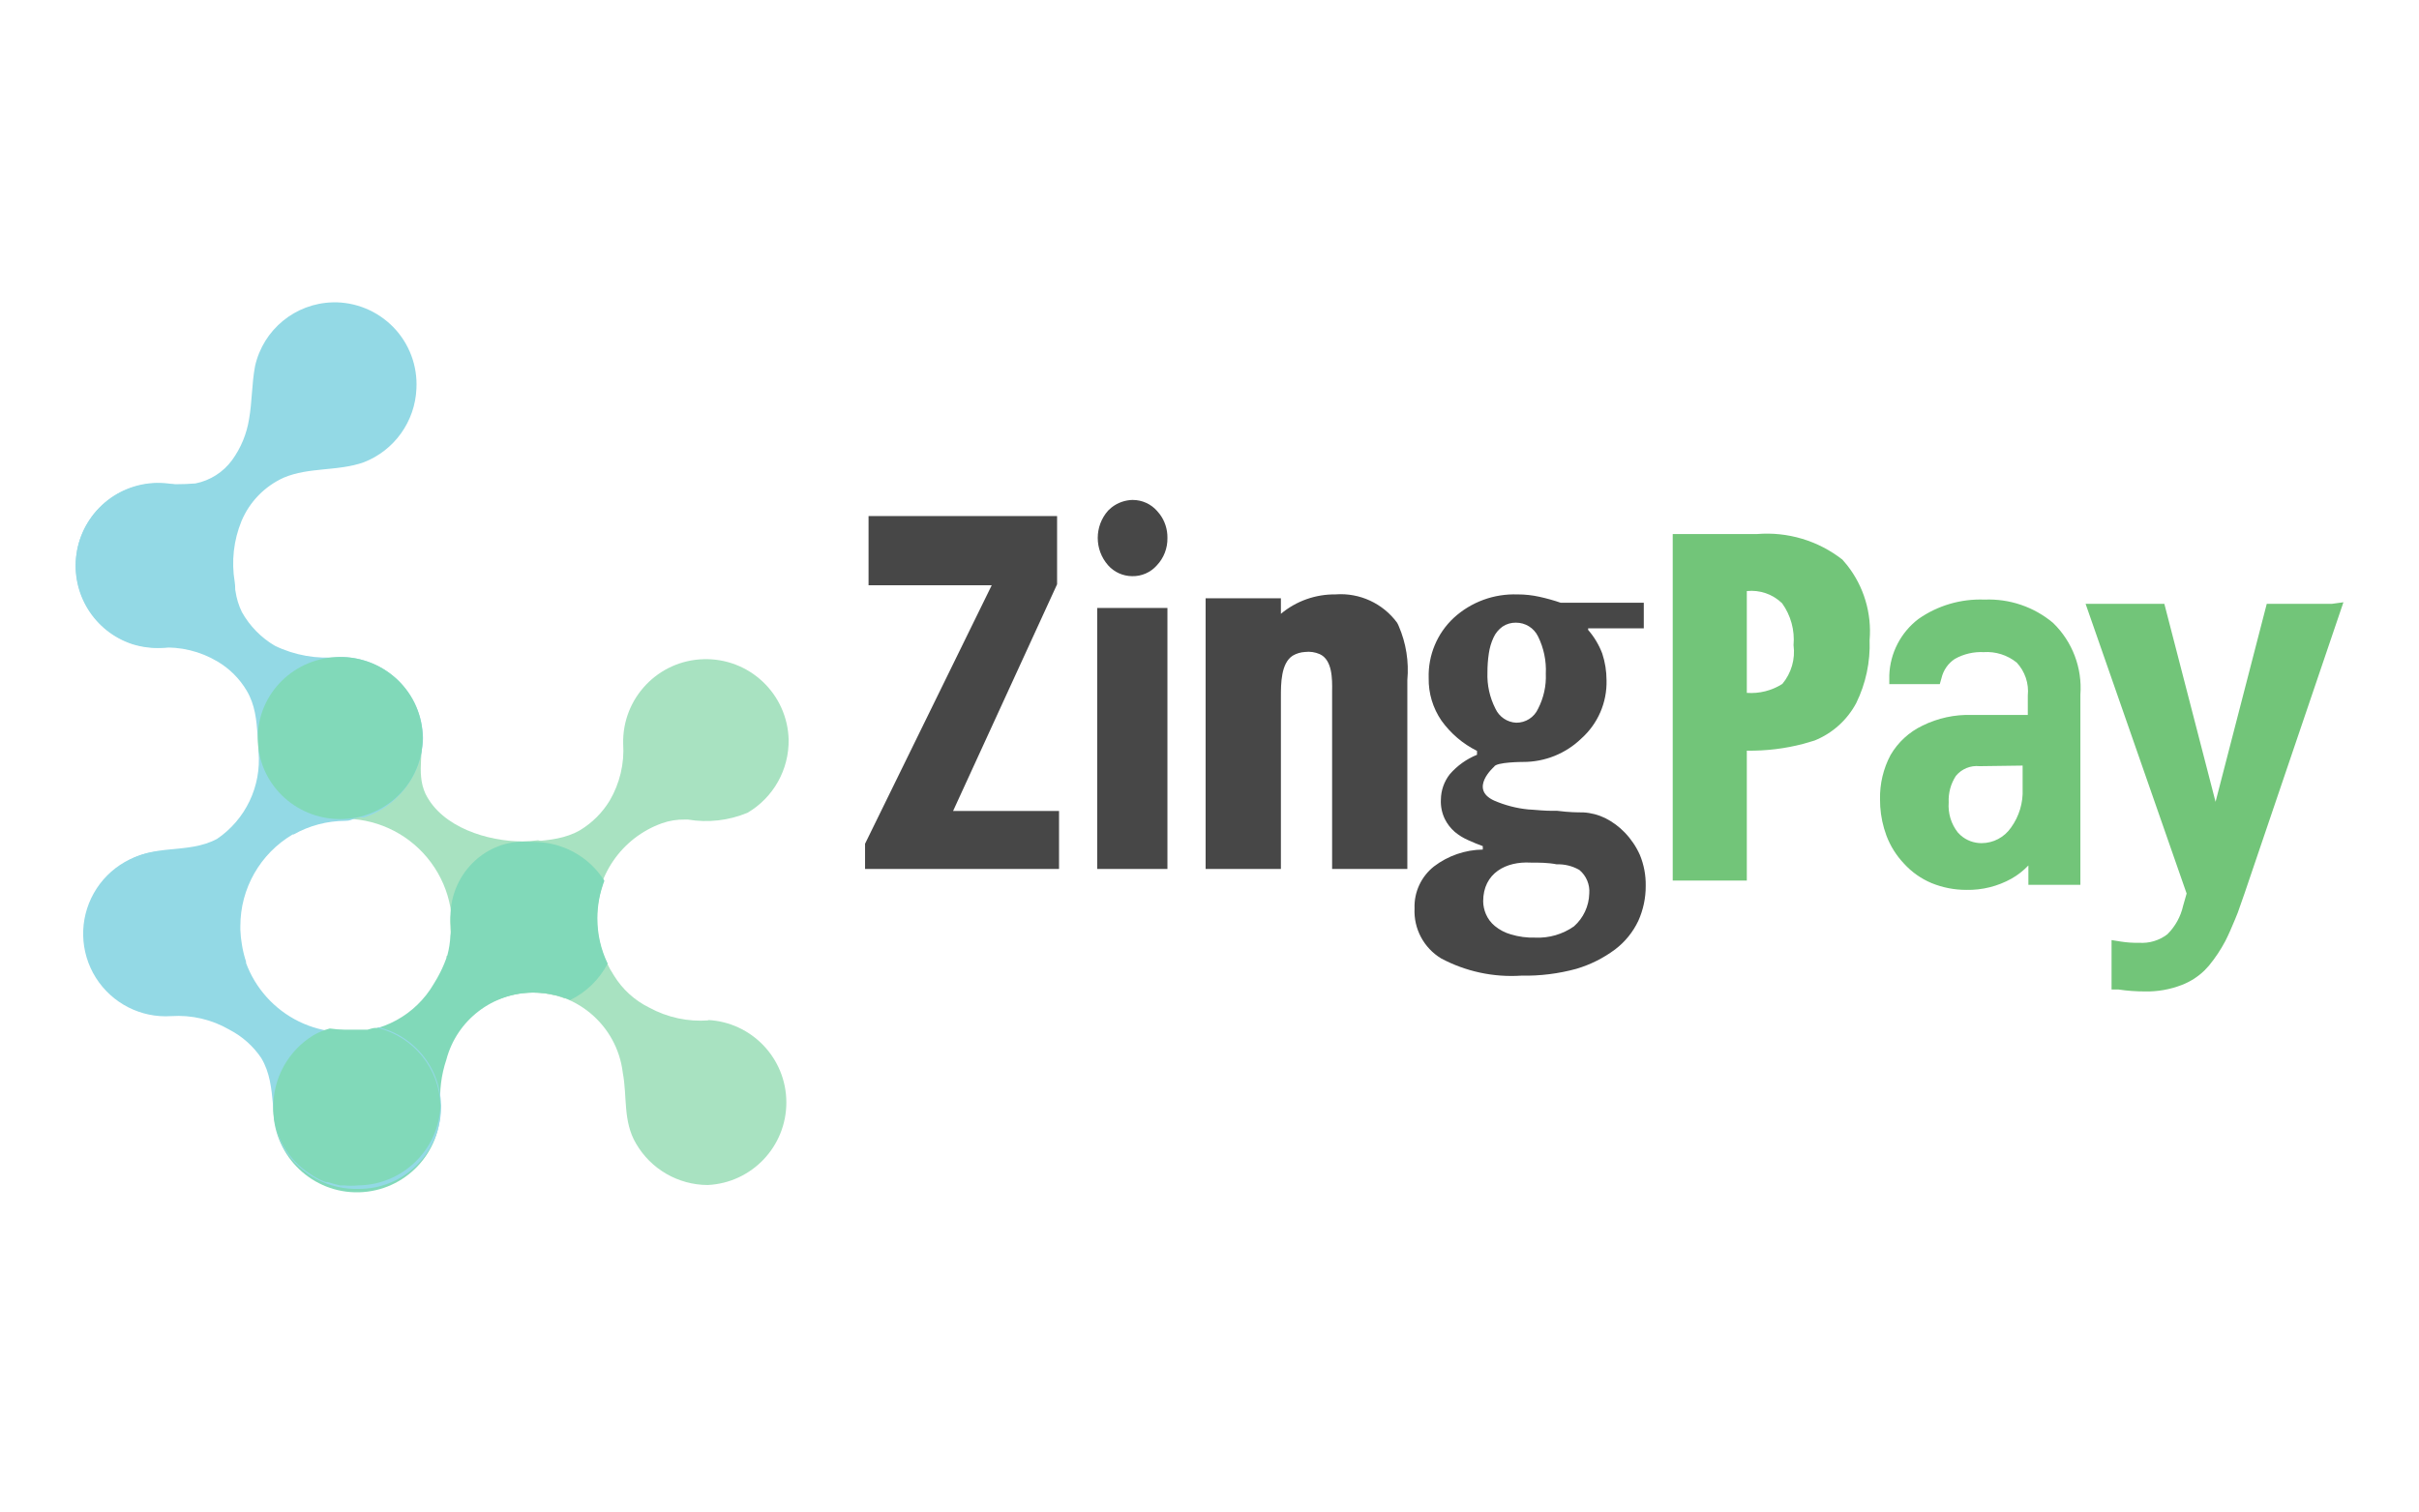
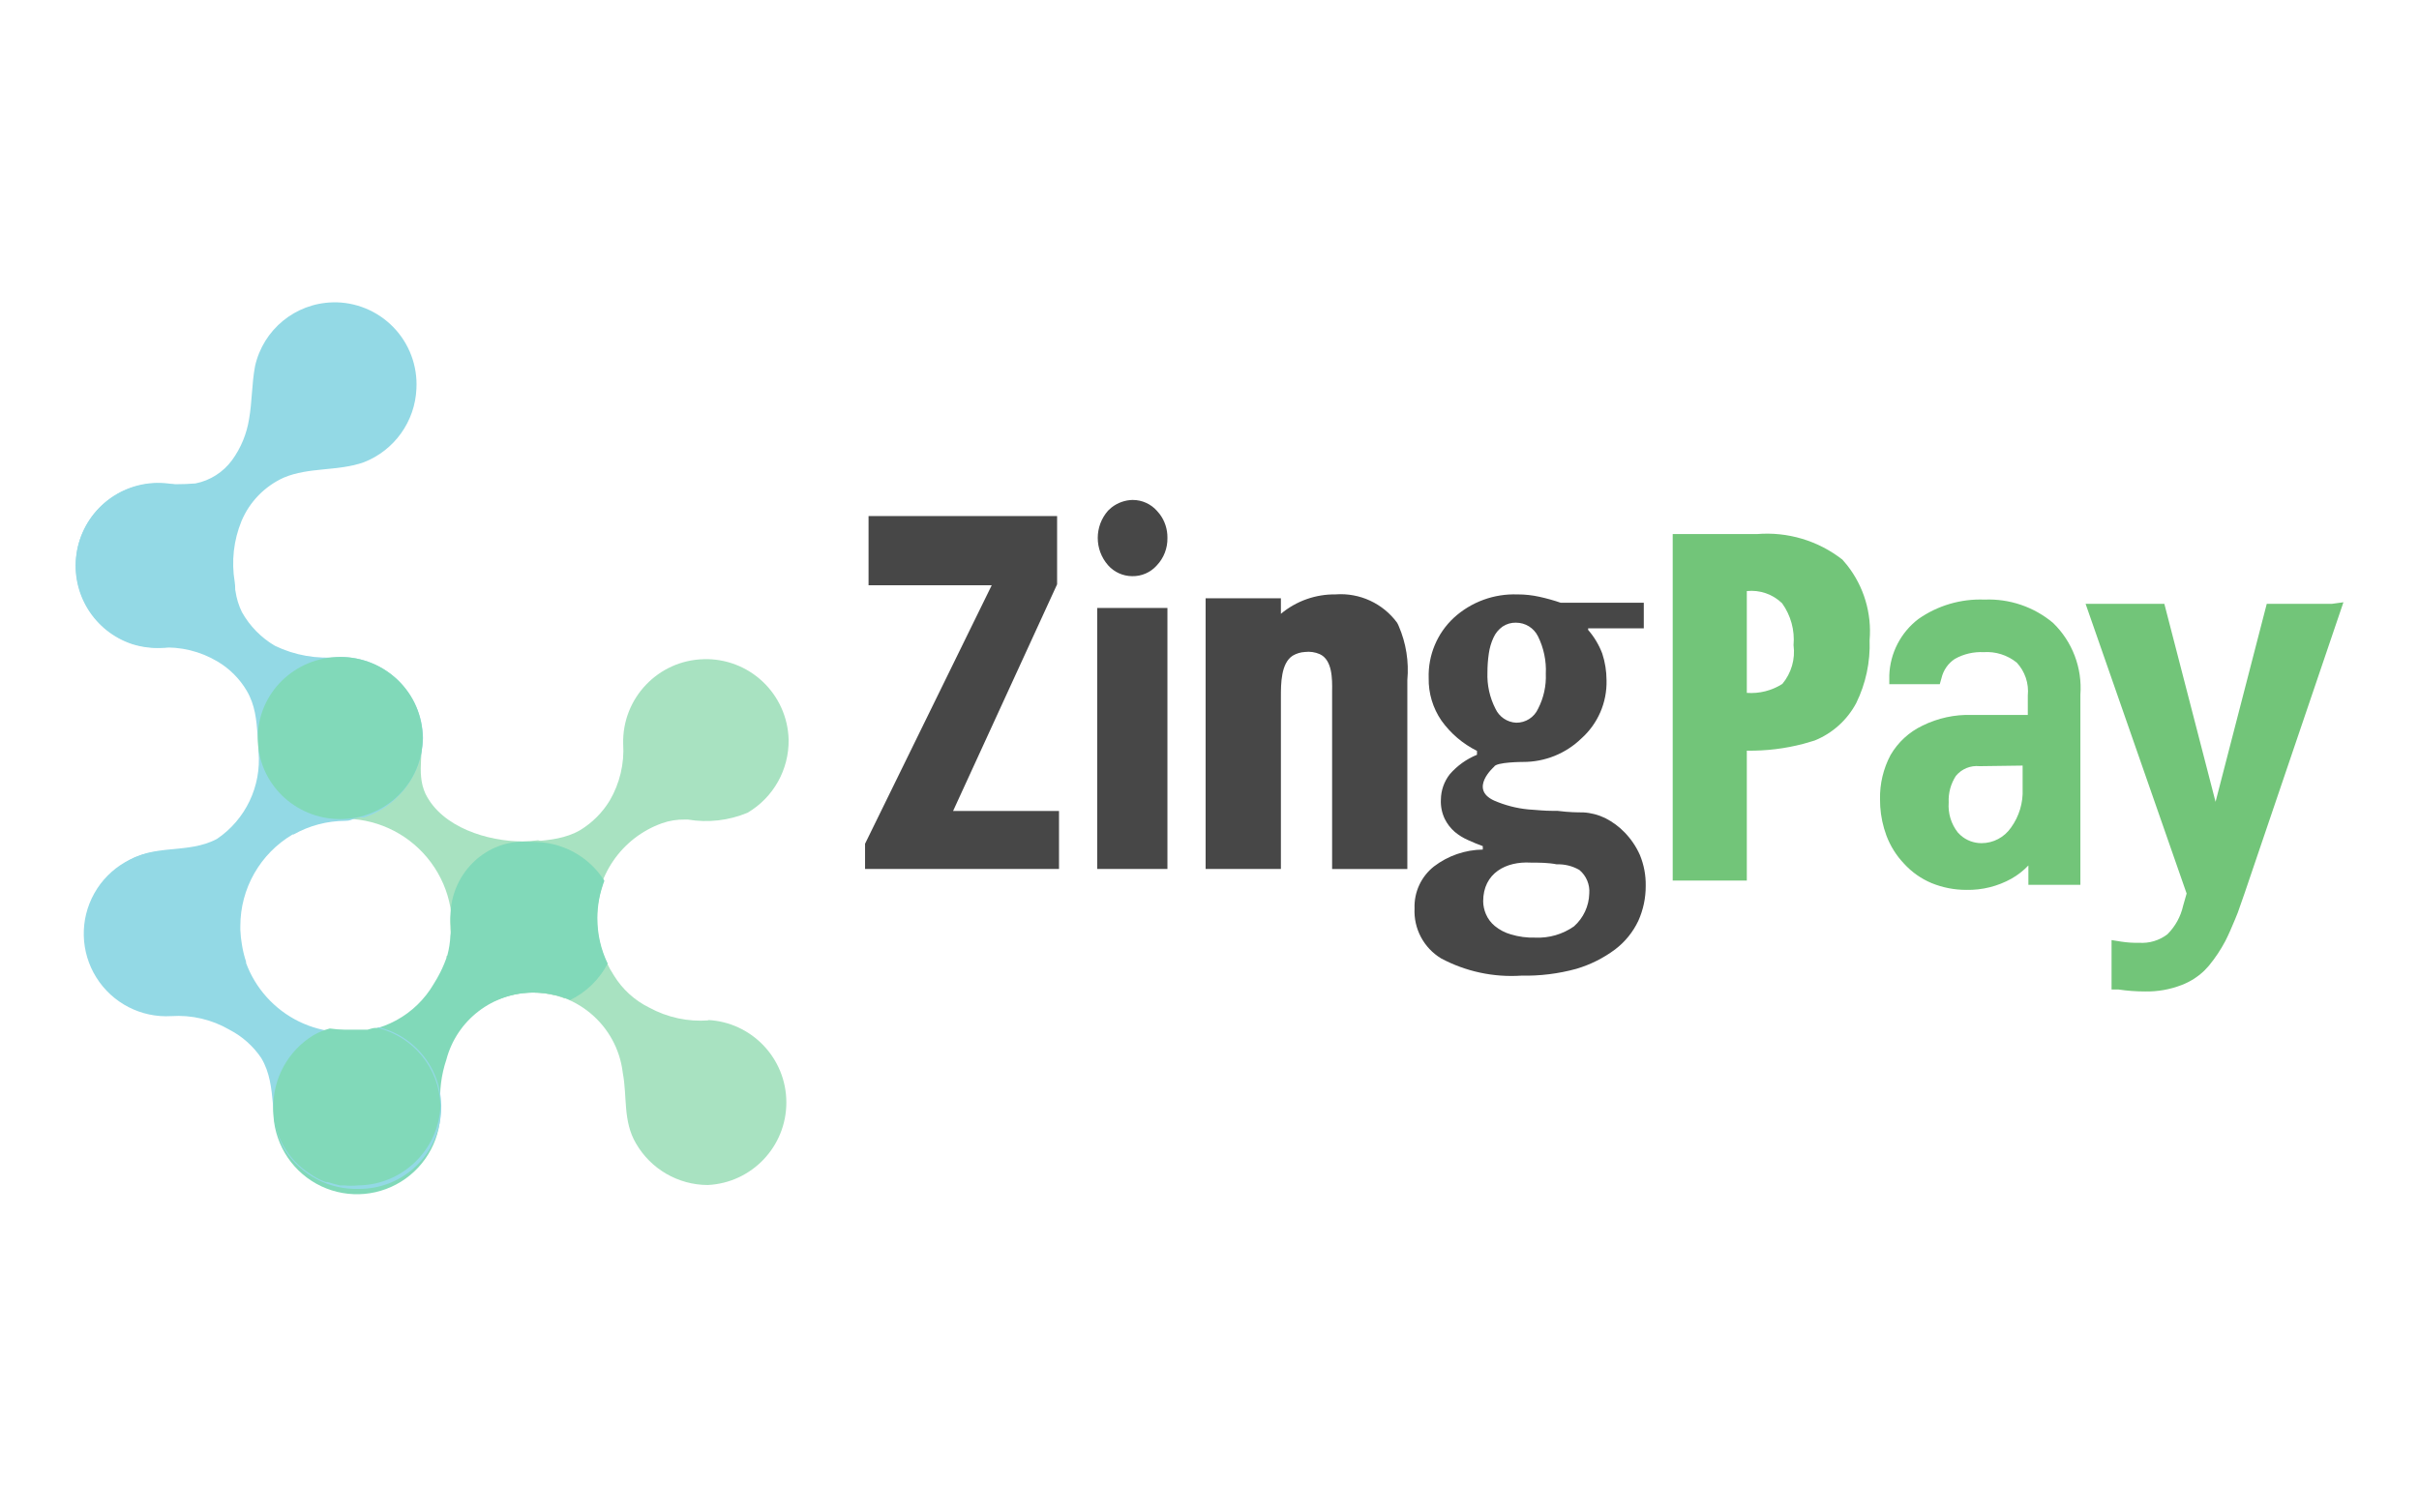
- <svg xmlns="http://www.w3.org/2000/svg" width="128" height="80" viewBox="0 0 128 80" fill="none">
-   <path d="M80.309 31.46C80.692 31.46 81.074 31.502 81.448 31.584C81.833 31.668 82.214 31.774 82.586 31.902H86.98V33.255H84.035V33.339C84.356 33.708 84.61 34.133 84.783 34.591C84.933 35.047 85.008 35.525 85.009 36.007C85.039 37.18 84.551 38.306 83.676 39.087C82.851 39.886 81.745 40.331 80.596 40.327C80.596 40.327 79.16 40.327 79.058 40.583C79.058 40.583 77.713 41.754 79.058 42.371C79.634 42.621 80.247 42.781 80.873 42.842L81.078 42.854C81.368 42.874 81.725 42.914 82.136 42.914H82.402C83.05 42.997 83.501 42.997 83.778 42.997C84.185 43.02 84.581 43.124 84.947 43.303C85.331 43.498 85.677 43.754 85.975 44.064C86.308 44.411 86.58 44.812 86.776 45.254C86.987 45.772 87.093 46.326 87.082 46.887C87.086 47.522 86.953 48.151 86.692 48.733C86.411 49.331 85.987 49.852 85.462 50.251C84.841 50.713 84.148 51.059 83.409 51.278C82.46 51.537 81.477 51.658 80.494 51.638C79.023 51.734 77.556 51.419 76.255 50.725C75.336 50.167 74.796 49.151 74.85 48.076C74.819 47.217 75.201 46.394 75.876 45.859C76.618 45.292 77.525 44.978 78.461 44.965V44.783C78.206 44.69 77.948 44.586 77.682 44.464C77.43 44.354 77.195 44.208 76.983 44.033C76.761 43.841 76.58 43.608 76.451 43.345C76.297 43.026 76.226 42.672 76.244 42.318C76.25 41.831 76.416 41.358 76.717 40.975C77.109 40.524 77.602 40.172 78.155 39.948V39.742C77.406 39.37 76.763 38.82 76.275 38.142C75.819 37.477 75.582 36.689 75.598 35.883C75.562 34.682 76.044 33.522 76.923 32.703C77.843 31.858 79.06 31.413 80.309 31.462V31.46ZM80.986 45.655C79.704 45.582 78.481 46.199 78.481 47.708C78.485 47.939 78.536 48.169 78.627 48.383C78.731 48.627 78.894 48.843 79.098 49.01C79.344 49.213 79.631 49.364 79.939 49.452C80.359 49.58 80.796 49.638 81.233 49.625C81.962 49.66 82.685 49.45 83.285 49.03C83.783 48.589 84.077 47.961 84.095 47.297C84.135 46.819 83.94 46.352 83.572 46.044C83.207 45.834 82.793 45.732 82.371 45.746C81.909 45.655 81.448 45.655 80.986 45.655ZM55.935 27.313V30.925L50.432 42.922H56.038V45.991H45.774V44.657L52.476 30.977H45.959V27.313H55.934H55.935ZM61.774 32.177V45.991H58.059V32.179H61.774V32.177ZM70.683 31.458C71.949 31.369 73.172 31.934 73.925 32.956C73.96 33.016 73.991 33.078 74.016 33.142C74.403 34.04 74.558 35.022 74.469 35.994V45.992H70.488V36.569C70.497 35.943 70.506 34.927 69.831 34.62C69.585 34.514 69.317 34.474 69.05 34.507C68.822 34.52 68.601 34.586 68.404 34.702C67.778 35.102 67.778 36.198 67.778 36.868V45.991H63.795V31.666H67.778V32.487C68.592 31.807 69.621 31.444 70.683 31.46V31.458ZM80.216 32.956C79.965 32.951 79.718 33.022 79.508 33.162C79.299 33.312 79.132 33.513 79.027 33.746C78.903 34.014 78.821 34.297 78.78 34.589C78.729 34.921 78.707 35.259 78.707 35.594C78.682 36.257 78.828 36.914 79.127 37.503C79.328 37.939 79.749 38.227 80.227 38.251C80.725 38.257 81.18 37.968 81.386 37.514C81.681 36.941 81.824 36.301 81.796 35.657C81.829 34.976 81.687 34.297 81.386 33.686C81.169 33.237 80.714 32.954 80.218 32.956H80.216ZM59.946 26.461C60.433 26.463 60.896 26.672 61.219 27.035L61.365 27.209C61.637 27.572 61.781 28.015 61.774 28.471C61.785 29.013 61.582 29.537 61.208 29.929C60.88 30.3 60.402 30.506 59.906 30.495C59.42 30.491 58.957 30.283 58.634 29.918C57.904 29.092 57.904 27.851 58.634 27.025L58.816 26.86C59.137 26.607 59.533 26.466 59.947 26.459L59.946 26.461Z" fill="#474747" />
-   <path d="M124 31.879L118.773 47.271L118.413 48.298L118.269 48.654C118.081 49.11 117.911 49.497 117.747 49.816C117.503 50.276 117.214 50.708 116.884 51.11L116.64 51.372C116.295 51.705 115.886 51.964 115.437 52.135C114.822 52.372 114.167 52.487 113.509 52.474C113.038 52.474 112.567 52.442 112.102 52.372H111.732V49.756L112.246 49.838C112.555 49.885 112.867 49.907 113.18 49.898C113.72 49.938 114.257 49.778 114.687 49.447C115.103 49.033 115.392 48.51 115.519 47.939L115.704 47.291L110.358 31.959H114.525L117.235 42.438L119.944 31.959H123.392L123.996 31.877L124 31.879ZM105.012 31.735C106.331 31.68 107.623 32.118 108.635 32.966C109.659 33.957 110.19 35.353 110.082 36.774V46.831H107.331V45.806C107.07 46.079 106.769 46.317 106.439 46.503C105.709 46.911 104.882 47.116 104.049 47.099C103.417 47.099 102.793 46.979 102.209 46.74C101.655 46.508 101.158 46.158 100.753 45.713C100.345 45.284 100.027 44.779 99.819 44.226L99.695 43.85C99.549 43.346 99.476 42.823 99.48 42.295C99.465 41.485 99.655 40.682 100.035 39.965C100.429 39.287 101.02 38.743 101.728 38.405C102.54 38.004 103.439 37.811 104.344 37.84H107.3V36.814C107.366 36.176 107.152 35.541 106.716 35.07C106.223 34.67 105.594 34.472 104.961 34.515C104.435 34.49 103.914 34.612 103.452 34.866C103.087 35.101 102.832 35.468 102.733 35.891L102.642 36.21H99.971V35.736C100.014 34.565 100.578 33.474 101.511 32.762C102.532 32.045 103.762 31.686 105.01 31.735H105.012ZM92.965 28.266C94.59 28.131 96.207 28.615 97.491 29.62L97.743 29.918C98.622 31.036 99.049 32.454 98.929 33.88C98.971 35.034 98.728 36.179 98.219 37.216C97.739 38.113 96.958 38.816 96.013 39.195L95.429 39.367C94.453 39.624 93.444 39.746 92.432 39.73V46.607H88.511V28.266H92.965ZM107.026 40.52L104.746 40.551C104.271 40.502 103.8 40.695 103.496 41.064C103.222 41.481 103.091 41.972 103.114 42.469C103.071 43.041 103.242 43.609 103.598 44.061L103.742 44.206C104.045 44.476 104.439 44.625 104.85 44.625C105.474 44.625 106.056 44.317 106.41 43.804C106.842 43.209 107.059 42.485 107.026 41.752V40.52ZM92.689 31.27L92.432 31.284V36.672C93.092 36.719 93.751 36.555 94.311 36.198C94.787 35.628 95.004 34.884 94.904 34.147C94.975 33.359 94.76 32.572 94.3 31.93C93.804 31.448 93.12 31.211 92.432 31.284L92.689 31.27Z" fill="#72C579" />
-   <path d="M23.616 50.611C23.634 50.66 23.652 50.708 23.678 50.753C23.774 50.98 23.902 51.191 24.057 51.379C24.189 51.562 24.336 51.73 24.499 51.883C24.827 52.189 25.198 52.448 25.597 52.653C25.823 52.76 26.057 52.853 26.294 52.93C26.894 52.669 27.54 52.532 28.194 52.529C28.591 52.532 28.987 52.583 29.374 52.684C30.857 51.876 31.713 50.259 31.549 48.578C31.651 46.645 30.354 44.917 28.471 44.473C28.197 44.51 27.923 44.528 27.65 44.533C25.832 44.533 23.4 43.806 22.517 42.019C21.974 40.87 22.517 39.587 22.242 38.398C21.975 37.389 21.366 36.507 20.518 35.903C19.766 35.356 18.859 35.064 17.93 35.071C16.285 35.008 14.763 35.949 14.088 37.451C13.411 38.954 13.712 40.717 14.851 41.906C15.617 42.745 16.675 43.256 17.806 43.333H18.352C20.114 43.375 21.76 44.229 22.807 45.65C23.855 47.068 24.189 48.892 23.709 50.589L23.617 50.609L23.616 50.611Z" fill="#A8E2C1" />
-   <path d="M12.8 49.994C12.756 49.734 12.727 49.475 12.718 49.213V49.028C12.712 47.031 13.767 45.179 15.488 44.164H15.539C16.372 43.695 17.312 43.447 18.27 43.445C18.752 43.445 18.794 43.159 19.244 43.272C20.941 42.726 22.151 41.227 22.324 39.453C22.353 38.285 21.886 37.16 21.034 36.359C20.184 35.556 19.033 35.155 17.869 35.255C15.46 35.355 13.59 37.384 13.681 39.792C13.836 41.612 12.997 43.374 11.485 44.4C9.935 45.231 8.14 44.626 6.642 45.653C5.031 46.658 4.258 48.59 4.728 50.43C5.199 52.269 6.803 53.593 8.698 53.705C10.594 53.814 12.342 52.688 13.024 50.917C12.926 50.616 12.849 50.307 12.8 49.994Z" fill="#93D9E5" />
-   <path d="M37.502 54.005C36.407 54.089 35.313 53.854 34.351 53.328C33.58 52.949 32.932 52.358 32.483 51.624C31.897 50.732 31.585 49.687 31.589 48.617C31.591 47.999 31.697 47.386 31.899 46.802C30.947 45.05 28.916 44.186 26.997 44.711C25.075 45.238 23.767 47.017 23.842 49.008C23.813 50.659 24.774 52.168 26.285 52.836C26.778 52.651 27.298 52.544 27.823 52.518C30.399 52.347 32.654 54.224 32.956 56.788C33.193 58.029 32.956 59.342 33.654 60.523C34.439 61.878 35.884 62.714 37.449 62.719C39.781 62.606 41.609 60.685 41.609 58.351C41.609 56.02 39.781 54.098 37.449 53.985L37.502 54.005Z" fill="#A8E2C1" />
-   <path d="M17.93 34.773C16.768 34.893 15.595 34.687 14.544 34.178C13.814 33.749 13.212 33.132 12.798 32.392C12.628 32.041 12.515 31.667 12.46 31.284C12.245 30.335 12.245 29.35 12.46 28.399C11.685 26.314 9.466 25.148 7.308 25.69C5.151 26.232 3.748 28.31 4.051 30.512C4.354 32.716 6.266 34.34 8.488 34.28C9.544 34.214 10.595 34.468 11.506 35.01C12.145 35.386 12.677 35.918 13.057 36.559C13.958 38.097 13.301 39.71 14.224 41.239C15.233 42.917 17.231 43.729 19.125 43.224C21.017 42.718 22.347 41.022 22.384 39.064C22.362 37.903 21.882 36.8 21.046 35.995C20.211 35.19 19.09 34.751 17.93 34.773Z" fill="#93D9E5" />
-   <path d="M17.602 16.003C15.62 16.054 13.929 17.445 13.496 19.378C13.321 20.303 13.343 21.258 13.179 22.181C13.055 22.964 12.748 23.704 12.285 24.347C11.816 24.989 11.125 25.43 10.345 25.587C9.663 25.642 8.977 25.642 8.293 25.587C6.162 25.624 4.368 27.193 4.049 29.3C3.732 31.408 4.985 33.437 7.01 34.097C9.017 34.714 11.183 33.862 12.234 32.044C12.325 31.88 12.389 31.705 12.418 31.521C12.455 31.278 12.455 31.034 12.418 30.791C12.238 29.709 12.363 28.596 12.778 27.58C13.206 26.558 14.005 25.737 15.014 25.281C16.339 24.715 17.879 24.953 19.244 24.469C20.868 23.84 21.962 22.309 22.035 20.57C22.099 19.362 21.656 18.182 20.813 17.315C19.966 16.448 18.799 15.972 17.589 16.001H17.6L17.602 16.003Z" fill="#93D9E5" />
-   <path d="M37.236 34.889C34.824 34.951 32.919 36.953 32.975 39.363C33.045 40.419 32.793 41.47 32.258 42.38C31.872 43.014 31.341 43.545 30.707 43.931C29.157 44.835 27.361 44.229 25.832 45.152C24.491 46.037 23.73 47.575 23.842 49.177C23.951 50.779 24.918 52.198 26.367 52.89C26.947 52.653 27.567 52.532 28.193 52.531C28.777 52.531 29.354 52.64 29.897 52.85C30.78 52.43 31.503 51.73 31.95 50.857C31.671 50.173 31.529 49.441 31.53 48.704C31.461 46.415 32.873 44.344 35.028 43.572C35.417 43.435 35.827 43.369 36.24 43.377H36.404C37.468 43.556 38.559 43.431 39.555 43.017C40.927 42.211 41.757 40.729 41.73 39.138C41.699 37.978 41.206 36.878 40.363 36.082C39.52 35.285 38.394 34.856 37.236 34.889Z" fill="#A8E2C1" />
-   <path d="M31.611 48.597C31.611 47.92 31.737 47.247 31.981 46.616C31.153 45.307 29.7 44.529 28.151 44.563C27.883 44.574 27.617 44.605 27.352 44.654C27.093 44.711 26.84 44.786 26.593 44.882C26.354 44.983 26.124 45.103 25.905 45.24C25.686 45.373 25.486 45.528 25.3 45.703C25.106 45.873 24.931 46.063 24.776 46.267C24.619 46.47 24.484 46.687 24.365 46.913C24.241 47.139 24.139 47.377 24.057 47.621C23.982 47.877 23.927 48.137 23.893 48.402C23.893 48.772 23.893 49.15 23.831 49.52C23.825 49.696 23.807 49.871 23.78 50.044C23.756 50.21 23.721 50.374 23.678 50.537C23.574 50.861 23.442 51.177 23.287 51.482C23.185 51.684 23.072 51.883 22.95 52.077C21.99 53.724 20.195 54.704 18.29 54.622C18.011 54.613 17.733 54.589 17.458 54.549C17.157 54.635 16.868 54.755 16.596 54.908C15.243 55.729 14.431 57.207 14.462 58.789C14.52 61.23 16.549 63.163 18.992 63.104C21.437 63.044 23.367 61.015 23.307 58.572C23.245 57.733 23.349 56.888 23.617 56.091C24.17 53.985 26.081 52.524 28.255 52.538C28.914 52.538 29.567 52.671 30.175 52.929C31.023 52.513 31.716 51.836 32.154 50.998C31.793 50.25 31.607 49.429 31.611 48.597Z" fill="#81D9B9" />
-   <path d="M27.712 52.528C29.854 52.528 31.591 50.741 31.591 48.536C31.591 46.331 29.854 44.544 27.712 44.544C25.57 44.544 23.833 46.331 23.833 48.536C23.833 50.741 25.57 52.528 27.712 52.528Z" fill="#81D9B9" />
-   <path d="M19.982 54.417C19.481 54.557 18.962 54.63 18.442 54.632H18.238C15.151 54.61 12.664 52.096 12.675 49.009V48.927V48.763V48.31C12.686 48.164 12.706 48.022 12.737 47.88C12.766 47.697 12.808 47.515 12.859 47.336C12.051 45.887 10.506 45.004 8.845 45.048C7.242 45.021 5.751 45.874 4.963 47.274C4.175 48.673 4.218 50.39 5.072 51.749C5.93 53.107 7.461 53.888 9.063 53.78C10.139 53.709 11.21 53.959 12.14 54.499C12.819 54.851 13.398 55.366 13.825 55.999C14.748 57.548 14.133 59.343 15.076 60.872C15.934 62.197 17.421 62.976 18.997 62.925C21.194 62.925 23.046 61.283 23.307 59.101C23.57 56.918 22.157 54.886 20.023 54.366L19.982 54.417Z" fill="#93D9E5" />
-   <path d="M23.307 58.51C23.245 56.552 21.886 54.873 19.983 54.404H19.859C19.726 54.404 19.583 54.466 19.448 54.497H18.239C17.974 54.494 17.709 54.472 17.449 54.435C17.149 54.516 16.865 54.632 16.596 54.786C15.243 55.607 14.431 57.084 14.462 58.665C14.487 60.075 15.219 61.378 16.412 62.133L16.586 62.246C16.794 62.374 17.012 62.482 17.242 62.564H17.345C17.562 62.637 17.777 62.688 17.992 62.739H18.188C18.447 62.764 18.707 62.764 18.967 62.739C21.308 62.708 23.216 60.85 23.309 58.511L23.307 58.51Z" fill="#81D9B9" />
-   <path d="M18.001 43.352C20.41 43.352 22.364 41.431 22.364 39.062C22.364 36.693 20.41 34.773 18.001 34.773C15.592 34.773 13.639 36.693 13.639 39.062C13.639 41.431 15.592 43.352 18.001 43.352Z" fill="#81D9B9" />
+ <svg xmlns="http://www.w3.org/2000/svg" width="128" height="80" fill="none">
+   <path d="M80.31 31.46c.382 0 .764.042 1.138.124.385.084.766.19 1.138.318h4.394v1.353h-2.945v.084c.321.369.575.794.748 1.252.15.456.224.934.226 1.416a3.992 3.992 0 0 1-1.334 3.08 4.406 4.406 0 0 1-3.08 1.24s-1.435 0-1.537.256c0 0-1.345 1.171 0 1.788.576.25 1.19.41 1.815.47l.204.014c.29.02.648.06 1.059.06h.266c.648.082 1.098.082 1.376.082.406.023.802.127 1.17.306.382.196.729.451 1.026.761.334.347.606.748.801 1.19.212.518.318 1.073.307 1.633a4.45 4.45 0 0 1-.39 1.846 4.096 4.096 0 0 1-1.23 1.518 6.554 6.554 0 0 1-2.053 1.027c-.949.26-1.932.38-2.916.36a7.905 7.905 0 0 1-4.238-.913 2.925 2.925 0 0 1-1.405-2.649 2.704 2.704 0 0 1 1.026-2.217 4.356 4.356 0 0 1 2.585-.894v-.182a10.367 10.367 0 0 1-.78-.32 2.93 2.93 0 0 1-.698-.43 2.176 2.176 0 0 1-.533-.688 2.124 2.124 0 0 1-.206-1.027c.006-.487.172-.96.473-1.343.392-.45.885-.803 1.437-1.027v-.206a5.121 5.121 0 0 1-1.879-1.6 3.849 3.849 0 0 1-.677-2.26 4.173 4.173 0 0 1 1.325-3.18 4.727 4.727 0 0 1 3.386-1.24v-.002zm.676 14.195c-1.282-.073-2.505.544-2.505 2.053.004.232.055.461.146.675.104.244.266.46.47.627.247.203.534.354.842.442.42.128.857.186 1.293.173a3.31 3.31 0 0 0 2.053-.594c.498-.442.792-1.07.81-1.734a1.473 1.473 0 0 0-.523-1.253 2.246 2.246 0 0 0-1.201-.298c-.462-.09-.923-.09-1.385-.09zm-25.05-18.342v3.613l-5.504 11.996h5.605v3.069H45.774v-1.334l6.702-13.68h-6.517v-3.664h9.976zm5.838 4.864v13.814h-3.715V32.179h3.715v-.002zm8.909-.719a3.704 3.704 0 0 1 3.242 1.498c.035.06.066.123.091.186.387.898.542 1.88.453 2.852v9.999h-3.981v-9.424c.009-.626.018-1.642-.657-1.949a1.507 1.507 0 0 0-.781-.113 1.417 1.417 0 0 0-.646.195c-.626.4-.626 1.497-.626 2.166v9.123h-3.983V31.666h3.983v.821a4.416 4.416 0 0 1 2.905-1.027v-.002zm9.533 1.498a1.222 1.222 0 0 0-.708.206c-.21.15-.376.35-.481.584a2.965 2.965 0 0 0-.247.843c-.05.332-.073.67-.073 1.006-.025.662.12 1.319.42 1.908.2.436.622.724 1.1.748.498.006.953-.283 1.159-.737a3.709 3.709 0 0 0 .41-1.857c.033-.68-.11-1.36-.41-1.97a1.292 1.292 0 0 0-1.168-.73h-.002zm-20.27-6.495c.487.002.95.212 1.273.575l.146.173c.272.363.416.806.409 1.263a2.051 2.051 0 0 1-.566 1.457c-.328.37-.806.577-1.303.566a1.715 1.715 0 0 1-1.271-.577 2.186 2.186 0 0 1 0-2.893l.182-.165a1.874 1.874 0 0 1 1.131-.4h-.002z" fill="#474747" />
+   <path d="m124 31.88-5.227 15.39-.36 1.028-.144.356c-.188.456-.358.843-.522 1.162-.244.46-.533.892-.863 1.294l-.244.263a3.57 3.57 0 0 1-1.203.762 5.077 5.077 0 0 1-1.928.34 9.55 9.55 0 0 1-1.407-.103h-.37v-2.616l.514.082c.309.047.621.07.934.06a2.21 2.21 0 0 0 1.508-.45c.415-.415.704-.938.831-1.51l.185-.647-5.346-15.332h4.167l2.71 10.479 2.709-10.479h3.448l.604-.082.004.002zm-18.988-.145a5.295 5.295 0 0 1 3.623 1.232 4.794 4.794 0 0 1 1.447 3.807v10.057h-2.751v-1.025c-.261.274-.562.51-.892.697a4.705 4.705 0 0 1-2.39.596c-.632 0-1.256-.12-1.84-.359a4.123 4.123 0 0 1-1.456-1.027 4.407 4.407 0 0 1-.934-1.487l-.124-.376a5.453 5.453 0 0 1-.215-1.555 4.794 4.794 0 0 1 .555-2.33 3.896 3.896 0 0 1 1.693-1.56 5.503 5.503 0 0 1 2.616-.565h2.956v-1.026a2.23 2.23 0 0 0-.584-1.744 2.516 2.516 0 0 0-1.755-.554 2.846 2.846 0 0 0-1.509.35c-.365.235-.62.602-.719 1.025l-.091.32h-2.671v-.475a3.924 3.924 0 0 1 1.54-2.974 5.696 5.696 0 0 1 3.499-1.027h.002zm-12.047-3.468a6.475 6.475 0 0 1 4.526 1.353l.252.298a5.648 5.648 0 0 1 1.186 3.963 6.987 6.987 0 0 1-.71 3.335c-.48.898-1.26 1.6-2.206 1.98l-.584.171a11.06 11.06 0 0 1-2.997.363v6.877H88.51v-18.34h4.454zm14.061 12.253-2.28.031a1.433 1.433 0 0 0-1.25.513 2.358 2.358 0 0 0-.382 1.405c-.043.573.128 1.14.484 1.593l.144.144c.303.27.697.42 1.108.42.624 0 1.206-.309 1.56-.822.432-.595.649-1.319.616-2.052V40.52zm-14.337-9.25-.257.014v5.388a3.08 3.08 0 0 0 1.879-.474c.476-.57.693-1.314.593-2.051a3.3 3.3 0 0 0-.604-2.217 2.33 2.33 0 0 0-1.868-.646l.257-.014z" fill="#72C579" />
+   <path d="M23.616 50.611a.99.99 0 0 0 .062.143c.096.226.224.437.38.625.13.183.278.35.44.504a4.84 4.84 0 0 0 1.099.77c.226.108.46.2.697.277.6-.26 1.246-.398 1.9-.401a4.87 4.87 0 0 1 1.18.155 4.209 4.209 0 0 0 2.175-4.105 4 4 0 0 0-3.078-4.106 7.314 7.314 0 0 1-.821.06c-1.818 0-4.25-.727-5.133-2.514-.543-1.15 0-2.432-.275-3.621a4.455 4.455 0 0 0-1.725-2.495 4.338 4.338 0 0 0-2.587-.831 4.042 4.042 0 0 0-3.08 6.835 4.406 4.406 0 0 0 2.956 1.426h.546a5.702 5.702 0 0 1 4.455 2.317 5.703 5.703 0 0 1 .902 4.94l-.092.02-.001.001z" fill="#A8E2C1" />
+   <path d="M12.8 49.993a5.914 5.914 0 0 1-.083-.78v-.185a5.63 5.63 0 0 1 2.77-4.864h.051a5.592 5.592 0 0 1 2.732-.719c.481 0 .523-.286.974-.173a4.467 4.467 0 0 0 3.08-3.819 4.104 4.104 0 0 0-1.29-3.094 4.098 4.098 0 0 0-3.166-1.104 4.373 4.373 0 0 0-4.187 4.537 5.048 5.048 0 0 1-2.197 4.607c-1.549.832-3.344.227-4.842 1.254a4.362 4.362 0 1 0 6.382 5.264 5.92 5.92 0 0 1-.224-.924z" fill="#93D9E5" />
+   <path d="M37.502 54.005a5.668 5.668 0 0 1-3.151-.677 4.539 4.539 0 0 1-1.868-1.704 5.446 5.446 0 0 1-.894-3.007 5.587 5.587 0 0 1 .31-1.815 4.291 4.291 0 0 0-8.057 2.206 4.105 4.105 0 0 0 2.443 3.828 5.105 5.105 0 0 1 1.538-.318 4.843 4.843 0 0 1 5.132 4.27c.238 1.24 0 2.554.7 3.734a4.402 4.402 0 0 0 3.794 2.197 4.37 4.37 0 0 0 4.16-4.368 4.37 4.37 0 0 0-4.16-4.366l.053.02z" fill="#A8E2C1" />
+   <path d="M17.93 34.772a6.284 6.284 0 0 1-3.386-.594 4.77 4.77 0 0 1-1.746-1.787 3.762 3.762 0 0 1-.338-1.107 6.522 6.522 0 0 1 0-2.885 4.361 4.361 0 1 0-3.972 5.88 5.26 5.26 0 0 1 3.018.73 4.395 4.395 0 0 1 1.55 1.55c.902 1.538.245 3.15 1.168 4.68a4.392 4.392 0 0 0 8.16-2.175 4.372 4.372 0 0 0-4.454-4.292z" fill="#93D9E5" />
+   <path d="M17.602 16.003a4.319 4.319 0 0 0-4.106 3.375c-.175.925-.153 1.88-.317 2.803a5.052 5.052 0 0 1-.894 2.166 3.175 3.175 0 0 1-1.94 1.24c-.682.055-1.368.055-2.052 0a4.363 4.363 0 0 0-1.283 8.51 4.506 4.506 0 0 0 5.224-2.053 1.59 1.59 0 0 0 .184-.523 2.452 2.452 0 0 0 0-.73 5.927 5.927 0 0 1 .36-3.211 4.385 4.385 0 0 1 2.236-2.3c1.325-.565 2.865-.328 4.23-.811a4.378 4.378 0 0 0 2.791-3.9 4.341 4.341 0 0 0-4.446-4.568h.01l.003.002z" fill="#93D9E5" />
+   <path d="M37.235 34.889a4.373 4.373 0 0 0-4.26 4.474 5.279 5.279 0 0 1-.717 3.017 4.668 4.668 0 0 1-1.55 1.551c-1.552.903-3.347.298-4.876 1.22a4.453 4.453 0 0 0 .535 7.739c.58-.237 1.2-.358 1.826-.36.584 0 1.16.11 1.704.32a4.459 4.459 0 0 0 2.053-1.993 5.663 5.663 0 0 1-.42-2.153 5.28 5.28 0 0 1 3.498-5.132c.388-.137.799-.203 1.211-.195h.164a5.73 5.73 0 0 0 3.151-.36 4.41 4.41 0 0 0 2.175-3.879 4.371 4.371 0 0 0-4.494-4.25z" fill="#A8E2C1" />
+   <path d="M31.61 48.597c0-.677.127-1.35.371-1.981a4.415 4.415 0 0 0-3.83-2.053 5.6 5.6 0 0 0-.799.091c-.259.057-.512.132-.759.228-.239.1-.469.221-.688.358-.219.133-.42.288-.605.463a3.83 3.83 0 0 0-.524.564c-.157.203-.292.42-.41.646a4.355 4.355 0 0 0-.309.708c-.075.255-.13.516-.164.78 0 .371 0 .749-.062 1.12-.006.175-.024.35-.051.523-.024.166-.059.33-.102.493a6.36 6.36 0 0 1-.39.945 7.111 7.111 0 0 1-.338.595 5.137 5.137 0 0 1-4.66 2.545 7.481 7.481 0 0 1-.832-.073c-.301.086-.59.206-.861.36a4.435 4.435 0 0 0-2.135 3.88 4.425 4.425 0 1 0 8.845-.217 6.321 6.321 0 0 1 .31-2.482 4.762 4.762 0 0 1 4.638-3.552c.659 0 1.312.133 1.92.39a4.442 4.442 0 0 0 1.98-1.93 5.464 5.464 0 0 1-.544-2.4z" fill="#81D9B9" />
+   <path d="M27.712 52.528c2.142 0 3.879-1.787 3.879-3.992s-1.737-3.992-3.88-3.992c-2.142 0-3.878 1.787-3.878 3.992s1.736 3.992 3.879 3.992z" fill="#81D9B9" />
+   <path d="M19.983 54.417a5.79 5.79 0 0 1-1.54.215h-.204a5.603 5.603 0 0 1-5.563-5.623V48.31c.01-.146.03-.288.062-.43.029-.183.07-.365.122-.544a4.463 4.463 0 0 0-4.014-2.288 4.37 4.37 0 1 0 .217 8.732 5.418 5.418 0 0 1 3.078.72 4.563 4.563 0 0 1 1.684 1.499c.923 1.549.308 3.344 1.252 4.873a4.497 4.497 0 0 0 3.92 2.053 4.34 4.34 0 0 0 1.026-8.56l-.04.052z" fill="#93D9E5" />
+   <path d="M23.307 58.51a4.372 4.372 0 0 0-3.324-4.106h-.124c-.133 0-.276.062-.41.093h-1.21a6.332 6.332 0 0 1-.79-.062c-.3.08-.584.197-.853.35a4.434 4.434 0 0 0-2.134 3.88 4.193 4.193 0 0 0 1.95 3.468l.174.113c.208.128.427.236.656.318h.103c.217.073.432.124.647.175h.195c.26.025.52.025.78 0a4.404 4.404 0 0 0 4.342-4.228l-.002-.001zM18.002 43.352c2.409 0 4.362-1.92 4.362-4.29 0-2.369-1.953-4.29-4.363-4.29-2.409 0-4.362 1.921-4.362 4.29 0 2.37 1.953 4.29 4.363 4.29z" fill="#81D9B9" />
</svg>
